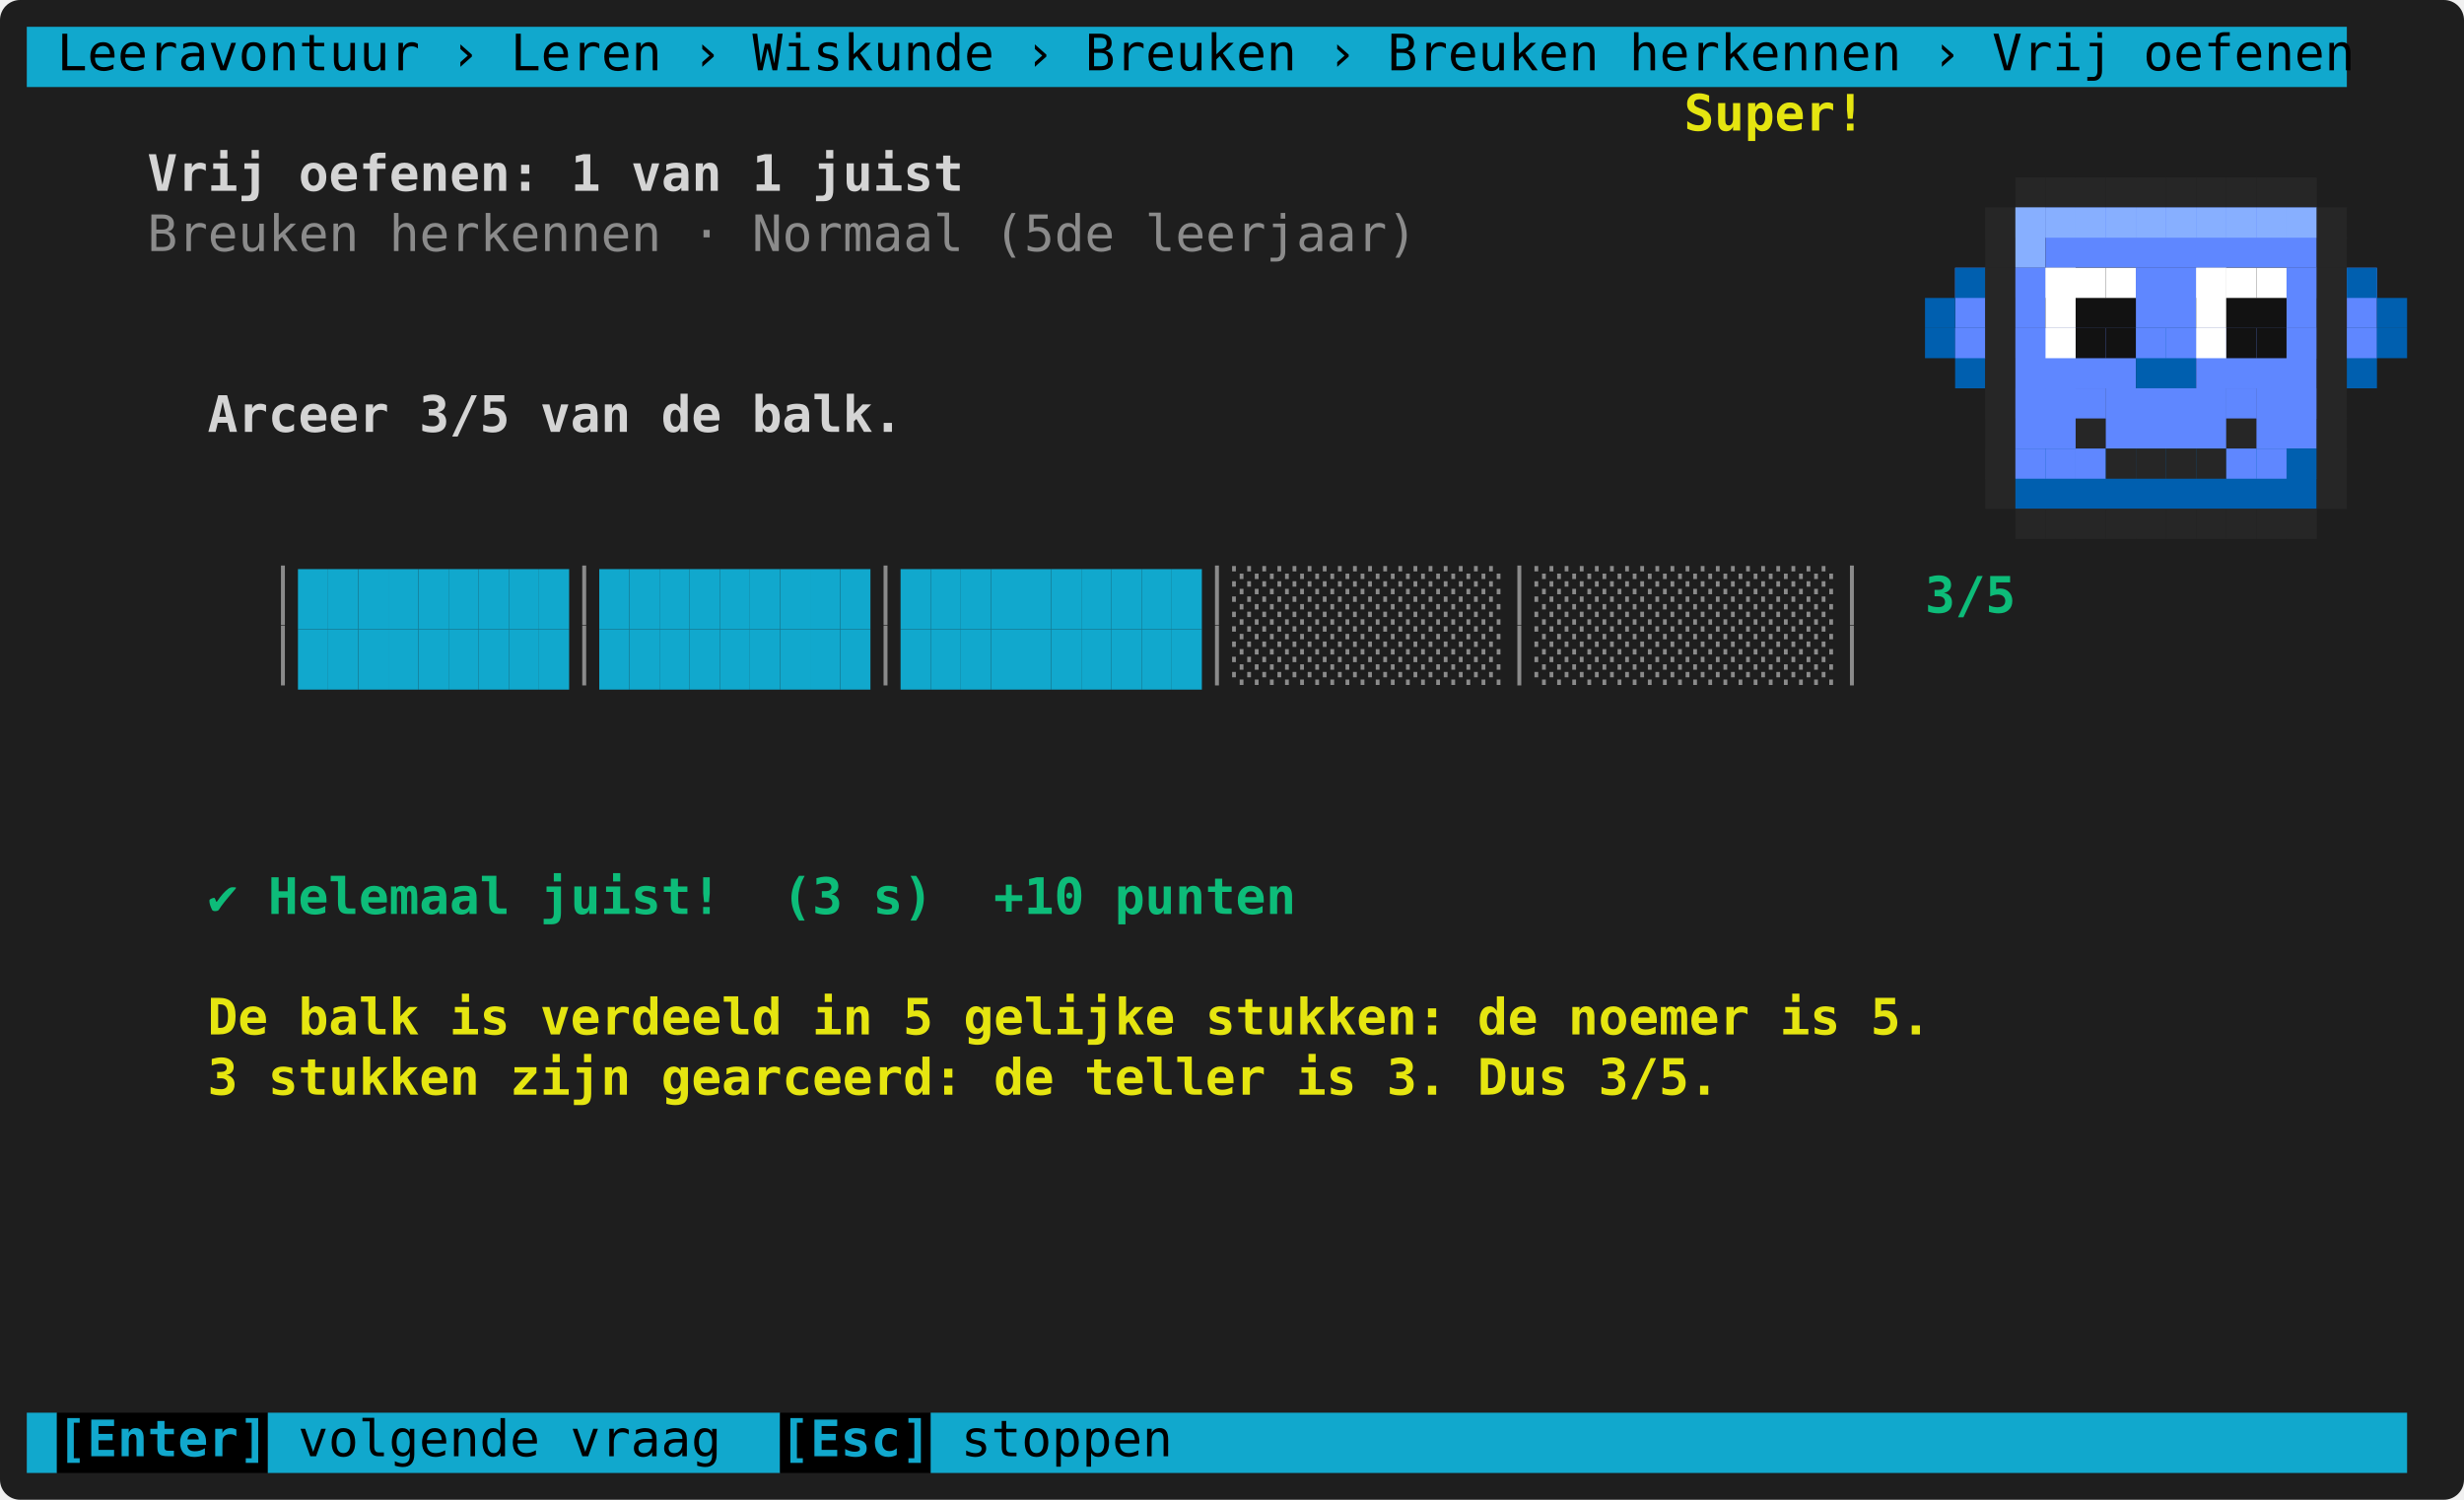
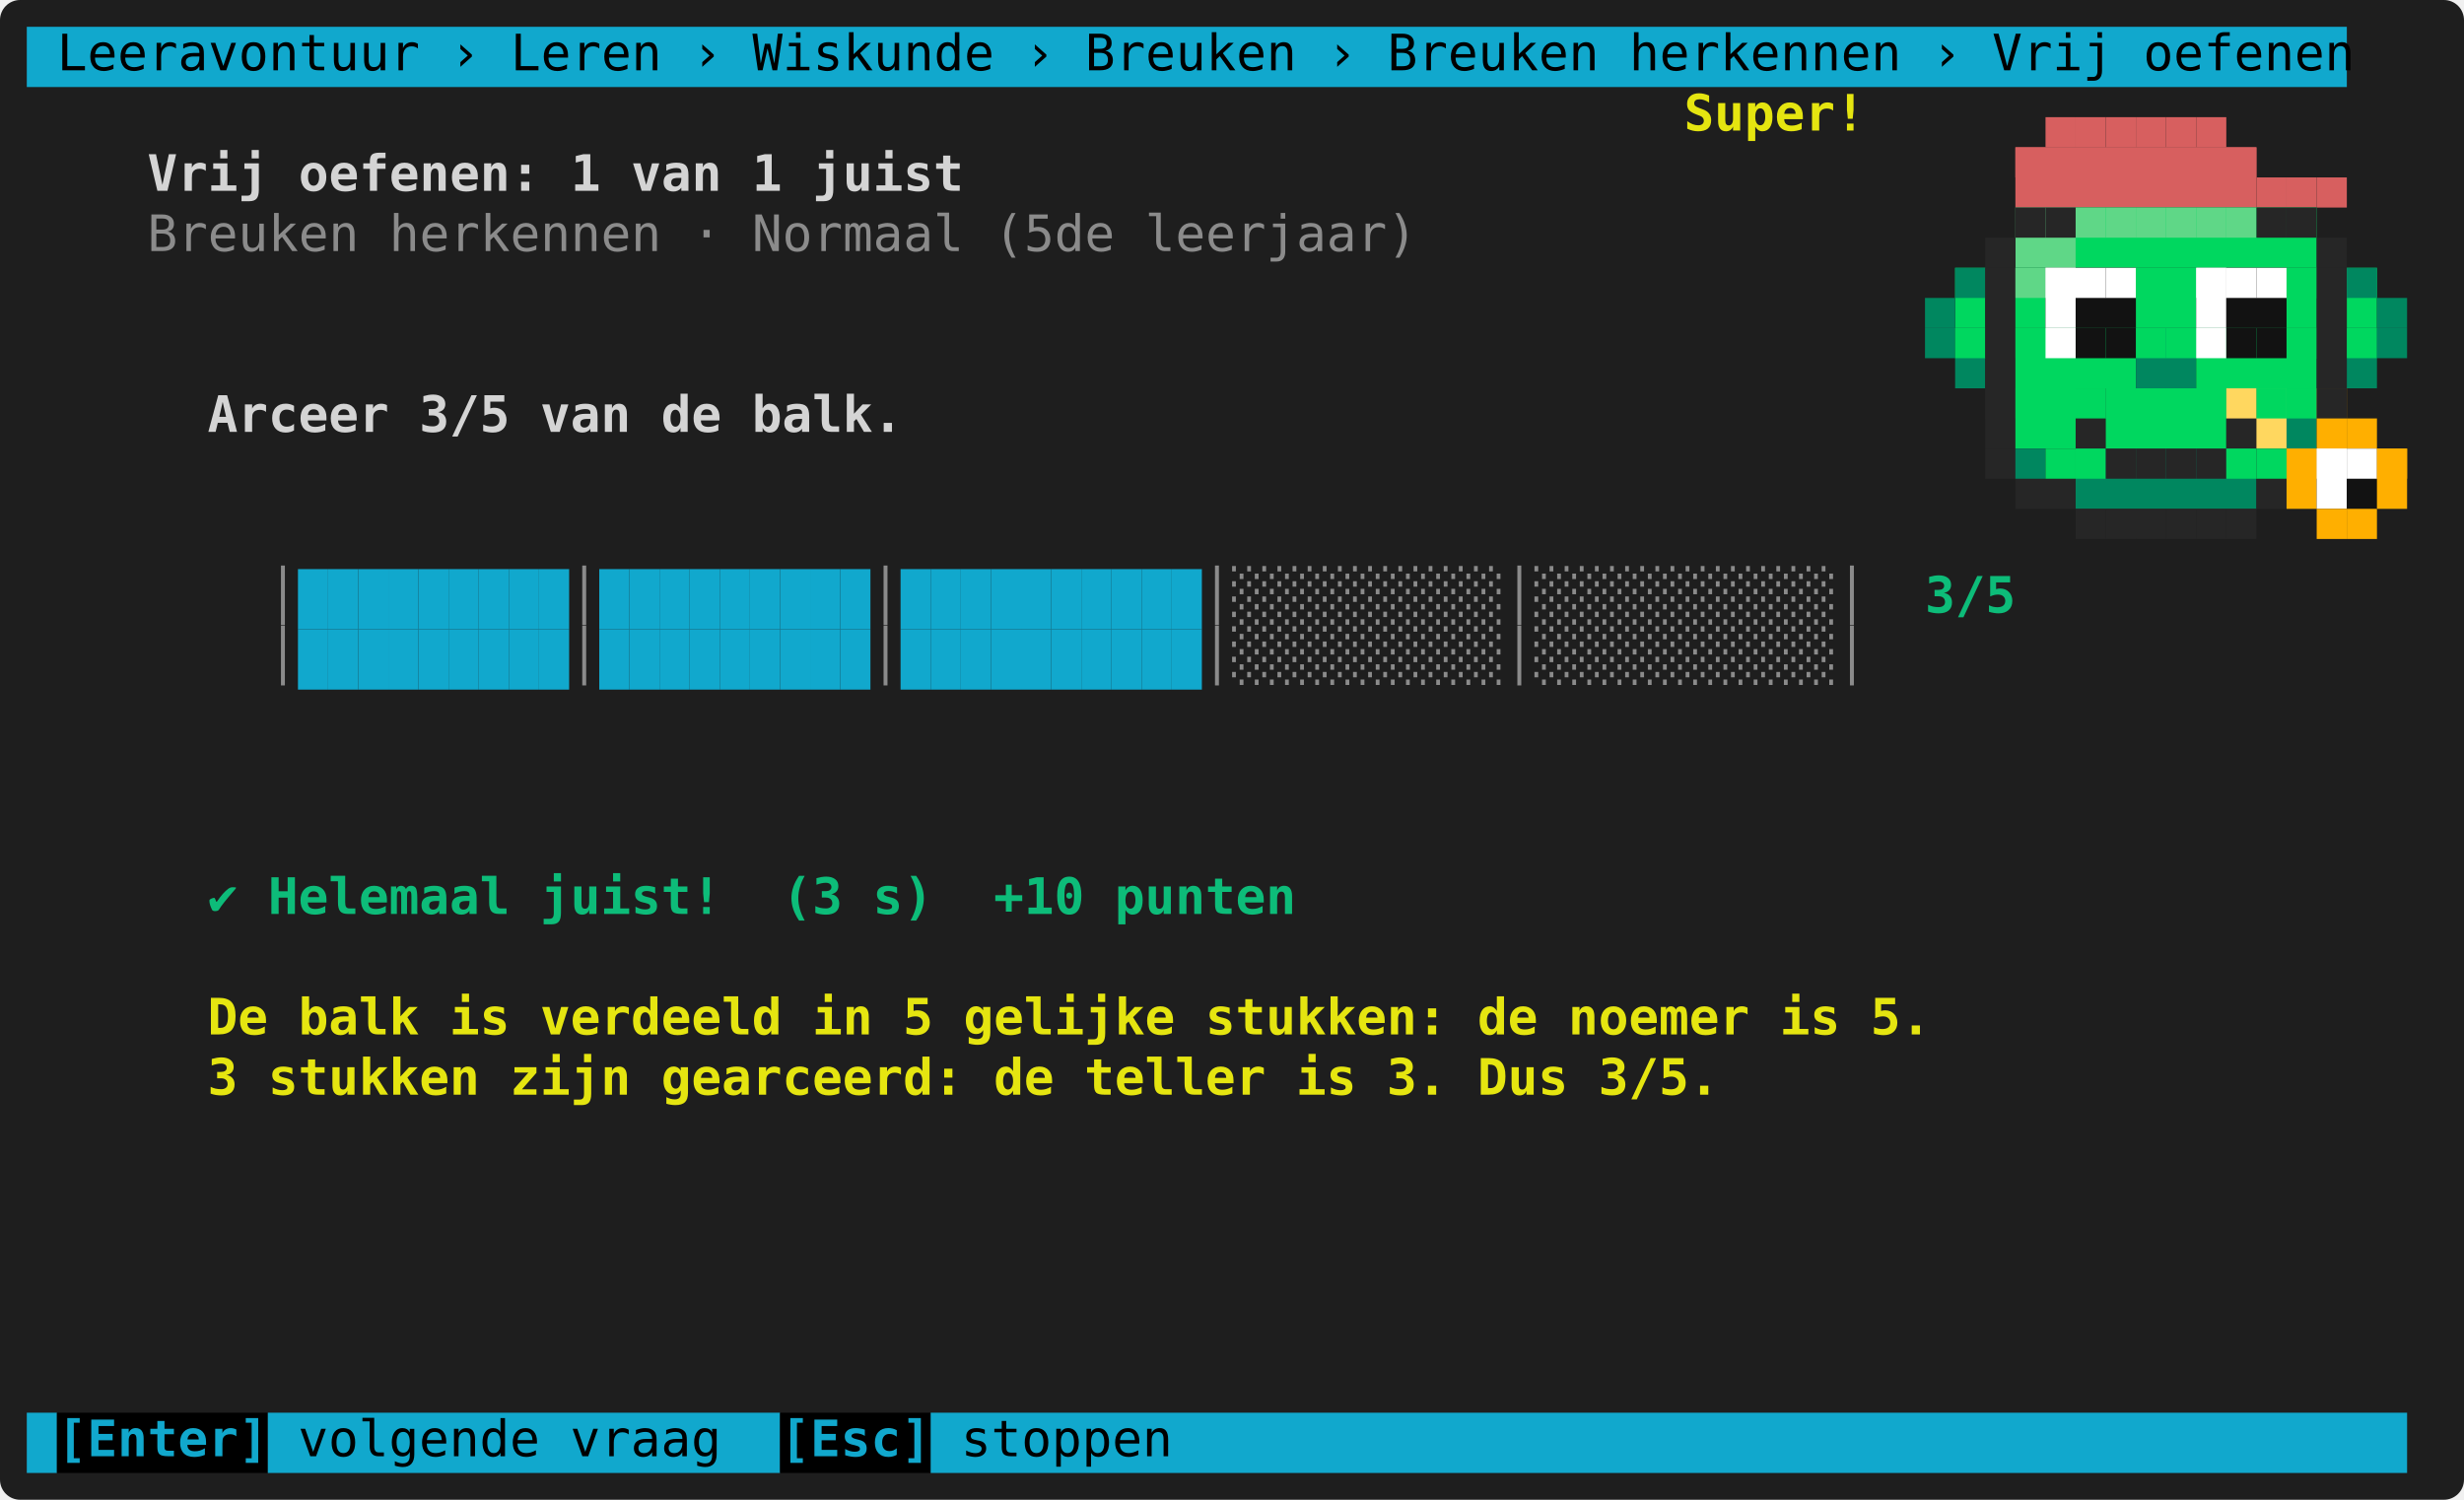
<svg xmlns="http://www.w3.org/2000/svg" width="736" height="448" viewBox="0 0 736 448" role="img" aria-label="Nagekeken">
  <rect width="736" height="448" rx="6" fill="#1e1e1e" />
  <g font-family="DejaVu Sans Mono, Menlo, Consolas, monospace" font-size="15">
    <rect x="8" y="8" width="693" height="18" fill="#11a8cd" />
    <text x="8" y="21" textLength="693" lengthAdjust="spacingAndGlyphs" xml:space="preserve" fill="#000000"> Leeravontuur › Leren › Wiskunde › Breuken › Breuken herkennen › Vrij oefenen</text>
+     <rect x="611" y="35" width="9" height="9" fill="#d75f5f" />
+     <rect x="620" y="35" width="9" height="9" fill="#d75f5f" />
+     <rect x="629" y="35" width="9" height="9" fill="#d75f5f" />
+     <rect x="638" y="35" width="9" height="9" fill="#d75f5f" />
+     <rect x="647" y="35" width="9" height="9" fill="#d75f5f" />
+     <rect x="656" y="35" width="9" height="9" fill="#d75f5f" />
    <text x="503" y="39" textLength="54" lengthAdjust="spacingAndGlyphs" xml:space="preserve" fill="#e5e510" font-weight="bold">Super!</text>
-     <rect x="602" y="53" width="9" height="9" fill="#262626" />
-     <rect x="611" y="53" width="9" height="9" fill="#262626" />
-     <rect x="620" y="53" width="9" height="9" fill="#262626" />
-     <rect x="629" y="53" width="9" height="9" fill="#262626" />
-     <rect x="638" y="53" width="9" height="9" fill="#262626" />
-     <rect x="647" y="53" width="9" height="9" fill="#262626" />
-     <rect x="656" y="53" width="9" height="9" fill="#262626" />
-     <rect x="665" y="53" width="9" height="9" fill="#262626" />
-     <rect x="674" y="53" width="9" height="9" fill="#262626" />
-     <rect x="683" y="53" width="9" height="9" fill="#262626" />
+     <rect x="602" y="44" width="72" height="18" fill="#d75f5f" />
+     <rect x="602" y="44" width="9" height="9" fill="#d75f5f" />
+     <rect x="611" y="44" width="9" height="9" fill="#d75f5f" />
+     <rect x="620" y="44" width="9" height="9" fill="#d75f5f" />
+     <rect x="629" y="44" width="9" height="9" fill="#d75f5f" />
+     <rect x="638" y="44" width="9" height="9" fill="#d75f5f" />
+     <rect x="647" y="44" width="9" height="9" fill="#d75f5f" />
+     <rect x="656" y="44" width="9" height="9" fill="#d75f5f" />
+     <rect x="665" y="44" width="9" height="9" fill="#d75f5f" />
+     <rect x="674" y="53" width="9" height="9" fill="#d75f5f" />
+     <rect x="683" y="53" width="9" height="9" fill="#d75f5f" />
+     <rect x="692" y="53" width="9" height="9" fill="#d75f5f" />
    <text x="44" y="57" textLength="243" lengthAdjust="spacingAndGlyphs" xml:space="preserve" fill="#d4d4d4" font-weight="bold">Vrij oefenen: 1 van 1 juist</text>
-     <rect x="593" y="62" width="9" height="18" fill="#262626" />
-     <rect x="602" y="62" width="9" height="18" fill="#87afff" />
-     <rect x="611" y="62" width="81" height="18" fill="#5f87ff" />
-     <rect x="692" y="62" width="9" height="18" fill="#262626" />
-     <rect x="593" y="62" width="9" height="9" fill="#262626" />
-     <rect x="602" y="62" width="9" height="9" fill="#87afff" />
-     <rect x="611" y="62" width="9" height="9" fill="#87afff" />
-     <rect x="620" y="62" width="9" height="9" fill="#87afff" />
-     <rect x="629" y="62" width="9" height="9" fill="#87afff" />
-     <rect x="638" y="62" width="9" height="9" fill="#87afff" />
-     <rect x="647" y="62" width="9" height="9" fill="#87afff" />
-     <rect x="656" y="62" width="9" height="9" fill="#87afff" />
-     <rect x="665" y="62" width="9" height="9" fill="#87afff" />
-     <rect x="674" y="62" width="9" height="9" fill="#87afff" />
-     <rect x="683" y="62" width="9" height="9" fill="#87afff" />
-     <rect x="692" y="62" width="9" height="9" fill="#262626" />
+     <rect x="602" y="62" width="18" height="18" fill="#5fd787" />
+     <rect x="620" y="62" width="72" height="18" fill="#00d75f" />
+     <rect x="593" y="71" width="9" height="9" fill="#262626" />
+     <rect x="602" y="62" width="9" height="9" fill="#262626" />
+     <rect x="611" y="62" width="9" height="9" fill="#262626" />
+     <rect x="620" y="62" width="9" height="9" fill="#5fd787" />
+     <rect x="629" y="62" width="9" height="9" fill="#5fd787" />
+     <rect x="638" y="62" width="9" height="9" fill="#5fd787" />
+     <rect x="647" y="62" width="9" height="9" fill="#5fd787" />
+     <rect x="656" y="62" width="9" height="9" fill="#5fd787" />
+     <rect x="665" y="62" width="9" height="9" fill="#5fd787" />
+     <rect x="674" y="62" width="9" height="9" fill="#262626" />
+     <rect x="683" y="62" width="9" height="9" fill="#262626" />
+     <rect x="692" y="71" width="9" height="9" fill="#262626" />
    <text x="44" y="75" textLength="378" lengthAdjust="spacingAndGlyphs" xml:space="preserve" fill="#d4d4d4" opacity="0.6">Breuken herkennen · Normaal (5de leerjaar)</text>
-     <rect x="584" y="80" width="9" height="18" fill="#5f87ff" />
+     <rect x="584" y="80" width="9" height="18" fill="#00d75f" />
    <rect x="593" y="80" width="9" height="18" fill="#262626" />
-     <rect x="602" y="80" width="9" height="18" fill="#5f87ff" />
+     <rect x="602" y="80" width="9" height="18" fill="#00d75f" />
    <rect x="611" y="80" width="9" height="18" fill="#ffffff" />
    <rect x="620" y="80" width="18" height="18" fill="#121212" />
-     <rect x="638" y="80" width="18" height="18" fill="#5f87ff" />
+     <rect x="638" y="80" width="18" height="18" fill="#00d75f" />
    <rect x="656" y="80" width="9" height="18" fill="#ffffff" />
    <rect x="665" y="80" width="18" height="18" fill="#121212" />
-     <rect x="683" y="80" width="9" height="18" fill="#5f87ff" />
+     <rect x="683" y="80" width="9" height="18" fill="#00d75f" />
    <rect x="692" y="80" width="9" height="18" fill="#262626" />
-     <rect x="701" y="80" width="9" height="18" fill="#5f87ff" />
-     <rect x="575" y="89" width="9" height="9" fill="#005faf" />
-     <rect x="584" y="80" width="9" height="9" fill="#005faf" />
+     <rect x="701" y="80" width="9" height="18" fill="#00d75f" />
+     <rect x="575" y="89" width="9" height="9" fill="#00875f" />
+     <rect x="584" y="80" width="9" height="9" fill="#00875f" />
    <rect x="593" y="80" width="9" height="9" fill="#262626" />
-     <rect x="602" y="80" width="9" height="9" fill="#5f87ff" />
+     <rect x="602" y="80" width="9" height="9" fill="#5fd787" />
    <rect x="611" y="80" width="9" height="9" fill="#ffffff" />
    <rect x="620" y="80" width="9" height="9" fill="#ffffff" />
    <rect x="629" y="80" width="9" height="9" fill="#ffffff" />
-     <rect x="638" y="80" width="9" height="9" fill="#5f87ff" />
-     <rect x="647" y="80" width="9" height="9" fill="#5f87ff" />
+     <rect x="638" y="80" width="9" height="9" fill="#00d75f" />
+     <rect x="647" y="80" width="9" height="9" fill="#00d75f" />
    <rect x="656" y="80" width="9" height="9" fill="#ffffff" />
    <rect x="665" y="80" width="9" height="9" fill="#ffffff" />
    <rect x="674" y="80" width="9" height="9" fill="#ffffff" />
-     <rect x="683" y="80" width="9" height="9" fill="#5f87ff" />
+     <rect x="683" y="80" width="9" height="9" fill="#00d75f" />
    <rect x="692" y="80" width="9" height="9" fill="#262626" />
-     <rect x="701" y="80" width="9" height="9" fill="#005faf" />
-     <rect x="710" y="89" width="9" height="9" fill="#005faf" />
-     <rect x="584" y="98" width="9" height="18" fill="#005faf" />
+     <rect x="701" y="80" width="9" height="9" fill="#00875f" />
+     <rect x="710" y="89" width="9" height="9" fill="#00875f" />
+     <rect x="584" y="98" width="9" height="18" fill="#00875f" />
    <rect x="593" y="98" width="9" height="18" fill="#262626" />
-     <rect x="602" y="98" width="36" height="18" fill="#5f87ff" />
-     <rect x="638" y="98" width="18" height="18" fill="#005faf" />
-     <rect x="656" y="98" width="36" height="18" fill="#5f87ff" />
+     <rect x="602" y="98" width="36" height="18" fill="#00d75f" />
+     <rect x="638" y="98" width="18" height="18" fill="#00875f" />
+     <rect x="656" y="98" width="36" height="18" fill="#00d75f" />
    <rect x="692" y="98" width="9" height="18" fill="#262626" />
-     <rect x="701" y="98" width="9" height="18" fill="#005faf" />
-     <rect x="575" y="98" width="9" height="9" fill="#005faf" />
-     <rect x="584" y="98" width="9" height="9" fill="#5f87ff" />
+     <rect x="701" y="98" width="9" height="18" fill="#00875f" />
+     <rect x="575" y="98" width="9" height="9" fill="#00875f" />
+     <rect x="584" y="98" width="9" height="9" fill="#00d75f" />
    <rect x="593" y="98" width="9" height="9" fill="#262626" />
-     <rect x="602" y="98" width="9" height="9" fill="#5f87ff" />
+     <rect x="602" y="98" width="9" height="9" fill="#00d75f" />
    <rect x="611" y="98" width="9" height="9" fill="#ffffff" />
    <rect x="620" y="98" width="9" height="9" fill="#121212" />
    <rect x="629" y="98" width="9" height="9" fill="#121212" />
-     <rect x="638" y="98" width="9" height="9" fill="#5f87ff" />
-     <rect x="647" y="98" width="9" height="9" fill="#5f87ff" />
+     <rect x="638" y="98" width="9" height="9" fill="#00d75f" />
+     <rect x="647" y="98" width="9" height="9" fill="#00d75f" />
    <rect x="656" y="98" width="9" height="9" fill="#ffffff" />
    <rect x="665" y="98" width="9" height="9" fill="#121212" />
    <rect x="674" y="98" width="9" height="9" fill="#121212" />
-     <rect x="683" y="98" width="9" height="9" fill="#5f87ff" />
+     <rect x="683" y="98" width="9" height="9" fill="#00d75f" />
    <rect x="692" y="98" width="9" height="9" fill="#262626" />
-     <rect x="701" y="98" width="9" height="9" fill="#5f87ff" />
-     <rect x="710" y="98" width="9" height="9" fill="#005faf" />
+     <rect x="701" y="98" width="9" height="9" fill="#00d75f" />
+     <rect x="710" y="98" width="9" height="9" fill="#00875f" />
    <rect x="593" y="116" width="9" height="18" fill="#262626" />
-     <rect x="602" y="116" width="18" height="18" fill="#5f87ff" />
+     <rect x="602" y="116" width="18" height="18" fill="#00d75f" />
    <rect x="620" y="116" width="9" height="18" fill="#262626" />
-     <rect x="629" y="116" width="36" height="18" fill="#5f87ff" />
+     <rect x="629" y="116" width="36" height="18" fill="#00d75f" />
    <rect x="665" y="116" width="9" height="18" fill="#262626" />
-     <rect x="674" y="116" width="18" height="18" fill="#5f87ff" />
-     <rect x="692" y="116" width="9" height="18" fill="#262626" />
+     <rect x="674" y="116" width="9" height="18" fill="#ffd75f" />
+     <rect x="683" y="116" width="9" height="18" fill="#00875f" />
+     <rect x="692" y="116" width="9" height="18" fill="#ffaf00" />
    <rect x="593" y="116" width="9" height="9" fill="#262626" />
-     <rect x="602" y="116" width="9" height="9" fill="#5f87ff" />
-     <rect x="611" y="116" width="9" height="9" fill="#5f87ff" />
-     <rect x="620" y="116" width="9" height="9" fill="#5f87ff" />
-     <rect x="629" y="116" width="9" height="9" fill="#5f87ff" />
-     <rect x="638" y="116" width="9" height="9" fill="#5f87ff" />
-     <rect x="647" y="116" width="9" height="9" fill="#5f87ff" />
-     <rect x="656" y="116" width="9" height="9" fill="#5f87ff" />
-     <rect x="665" y="116" width="9" height="9" fill="#5f87ff" />
-     <rect x="674" y="116" width="9" height="9" fill="#5f87ff" />
-     <rect x="683" y="116" width="9" height="9" fill="#5f87ff" />
+     <rect x="602" y="116" width="9" height="9" fill="#00d75f" />
+     <rect x="611" y="116" width="9" height="9" fill="#00d75f" />
+     <rect x="620" y="116" width="9" height="9" fill="#00d75f" />
+     <rect x="629" y="116" width="9" height="9" fill="#00d75f" />
+     <rect x="638" y="116" width="9" height="9" fill="#00d75f" />
+     <rect x="647" y="116" width="9" height="9" fill="#00d75f" />
+     <rect x="656" y="116" width="9" height="9" fill="#00d75f" />
+     <rect x="665" y="116" width="9" height="9" fill="#ffd75f" />
+     <rect x="674" y="116" width="9" height="9" fill="#00d75f" />
+     <rect x="683" y="116" width="9" height="9" fill="#00d75f" />
    <rect x="692" y="116" width="9" height="9" fill="#262626" />
+     <rect x="701" y="125" width="9" height="9" fill="#ffaf00" />
    <text x="62" y="129" textLength="225" lengthAdjust="spacingAndGlyphs" xml:space="preserve" fill="#d4d4d4" font-weight="bold">Arceer 3/5 van de balk.  </text>
-     <rect x="593" y="134" width="9" height="18" fill="#262626" />
-     <rect x="602" y="134" width="90" height="18" fill="#005faf" />
-     <rect x="692" y="134" width="9" height="18" fill="#262626" />
+     <rect x="602" y="134" width="18" height="18" fill="#262626" />
+     <rect x="620" y="134" width="54" height="18" fill="#00875f" />
+     <rect x="674" y="134" width="9" height="18" fill="#262626" />
+     <rect x="683" y="134" width="9" height="18" fill="#ffaf00" />
+     <rect x="692" y="134" width="9" height="18" fill="#ffffff" />
+     <rect x="701" y="134" width="9" height="18" fill="#121212" />
+     <rect x="710" y="134" width="9" height="18" fill="#ffaf00" />
    <rect x="593" y="134" width="9" height="9" fill="#262626" />
-     <rect x="602" y="134" width="9" height="9" fill="#5f87ff" />
-     <rect x="611" y="134" width="9" height="9" fill="#5f87ff" />
-     <rect x="620" y="134" width="9" height="9" fill="#5f87ff" />
+     <rect x="602" y="134" width="9" height="9" fill="#00875f" />
+     <rect x="611" y="134" width="9" height="9" fill="#00d75f" />
+     <rect x="620" y="134" width="9" height="9" fill="#00d75f" />
    <rect x="629" y="134" width="9" height="9" fill="#262626" />
    <rect x="638" y="134" width="9" height="9" fill="#262626" />
    <rect x="647" y="134" width="9" height="9" fill="#262626" />
    <rect x="656" y="134" width="9" height="9" fill="#262626" />
-     <rect x="665" y="134" width="9" height="9" fill="#5f87ff" />
-     <rect x="674" y="134" width="9" height="9" fill="#5f87ff" />
-     <rect x="683" y="134" width="9" height="9" fill="#005faf" />
-     <rect x="692" y="134" width="9" height="9" fill="#262626" />
-     <rect x="602" y="152" width="9" height="9" fill="#262626" />
-     <rect x="611" y="152" width="9" height="9" fill="#262626" />
+     <rect x="665" y="134" width="9" height="9" fill="#00d75f" />
+     <rect x="674" y="134" width="9" height="9" fill="#00d75f" />
+     <rect x="683" y="134" width="9" height="9" fill="#ffaf00" />
+     <rect x="692" y="134" width="9" height="9" fill="#ffffff" />
+     <rect x="701" y="134" width="9" height="9" fill="#ffffff" />
+     <rect x="710" y="134" width="9" height="9" fill="#ffaf00" />
    <rect x="620" y="152" width="9" height="9" fill="#262626" />
    <rect x="629" y="152" width="9" height="9" fill="#262626" />
    <rect x="638" y="152" width="9" height="9" fill="#262626" />
    <rect x="647" y="152" width="9" height="9" fill="#262626" />
    <rect x="656" y="152" width="9" height="9" fill="#262626" />
    <rect x="665" y="152" width="9" height="9" fill="#262626" />
-     <rect x="674" y="152" width="9" height="9" fill="#262626" />
-     <rect x="683" y="152" width="9" height="9" fill="#262626" />
+     <rect x="692" y="152" width="9" height="9" fill="#ffaf00" />
+     <rect x="701" y="152" width="9" height="9" fill="#ffaf00" />
    <rect x="89" y="170" width="9" height="18" fill="#11a8cd" />
    <rect x="98" y="170" width="9" height="18" fill="#11a8cd" />
    <rect x="107" y="170" width="9" height="18" fill="#11a8cd" />
    <rect x="116" y="170" width="9" height="18" fill="#11a8cd" />
    <rect x="125" y="170" width="9" height="18" fill="#11a8cd" />
    <rect x="134" y="170" width="9" height="18" fill="#11a8cd" />
    <rect x="143" y="170" width="9" height="18" fill="#11a8cd" />
    <rect x="152" y="170" width="9" height="18" fill="#11a8cd" />
    <rect x="161" y="170" width="9" height="18" fill="#11a8cd" />
    <rect x="179" y="170" width="9" height="18" fill="#11a8cd" />
    <rect x="188" y="170" width="9" height="18" fill="#11a8cd" />
    <rect x="197" y="170" width="9" height="18" fill="#11a8cd" />
    <rect x="206" y="170" width="9" height="18" fill="#11a8cd" />
    <rect x="215" y="170" width="9" height="18" fill="#11a8cd" />
    <rect x="224" y="170" width="9" height="18" fill="#11a8cd" />
    <rect x="233" y="170" width="9" height="18" fill="#11a8cd" />
    <rect x="242" y="170" width="9" height="18" fill="#11a8cd" />
    <rect x="251" y="170" width="9" height="18" fill="#11a8cd" />
    <rect x="269" y="170" width="9" height="18" fill="#11a8cd" />
    <rect x="278" y="170" width="9" height="18" fill="#11a8cd" />
    <rect x="287" y="170" width="9" height="18" fill="#11a8cd" />
    <rect x="296" y="170" width="9" height="18" fill="#11a8cd" />
    <rect x="305" y="170" width="9" height="18" fill="#11a8cd" />
    <rect x="314" y="170" width="9" height="18" fill="#11a8cd" />
    <rect x="323" y="170" width="9" height="18" fill="#11a8cd" />
    <rect x="332" y="170" width="9" height="18" fill="#11a8cd" />
    <rect x="341" y="170" width="9" height="18" fill="#11a8cd" />
    <rect x="350" y="170" width="9" height="18" fill="#11a8cd" />
    <text x="80" y="183" textLength="9" lengthAdjust="spacingAndGlyphs" xml:space="preserve" fill="#d4d4d4" opacity="0.6">│</text>
    <text x="170" y="183" textLength="9" lengthAdjust="spacingAndGlyphs" xml:space="preserve" fill="#d4d4d4" opacity="0.6">│</text>
    <text x="260" y="183" textLength="9" lengthAdjust="spacingAndGlyphs" xml:space="preserve" fill="#d4d4d4" opacity="0.6">│</text>
    <text x="359" y="183" textLength="198" lengthAdjust="spacingAndGlyphs" xml:space="preserve" fill="#d4d4d4" opacity="0.6">│░░░░░░░░░│░░░░░░░░░░│</text>
    <text x="575" y="183" textLength="27" lengthAdjust="spacingAndGlyphs" xml:space="preserve" fill="#0dbc79" font-weight="bold">3/5</text>
    <rect x="89" y="188" width="9" height="18" fill="#11a8cd" />
    <rect x="98" y="188" width="9" height="18" fill="#11a8cd" />
    <rect x="107" y="188" width="9" height="18" fill="#11a8cd" />
    <rect x="116" y="188" width="9" height="18" fill="#11a8cd" />
    <rect x="125" y="188" width="9" height="18" fill="#11a8cd" />
    <rect x="134" y="188" width="9" height="18" fill="#11a8cd" />
    <rect x="143" y="188" width="9" height="18" fill="#11a8cd" />
    <rect x="152" y="188" width="9" height="18" fill="#11a8cd" />
    <rect x="161" y="188" width="9" height="18" fill="#11a8cd" />
    <rect x="179" y="188" width="9" height="18" fill="#11a8cd" />
    <rect x="188" y="188" width="9" height="18" fill="#11a8cd" />
    <rect x="197" y="188" width="9" height="18" fill="#11a8cd" />
    <rect x="206" y="188" width="9" height="18" fill="#11a8cd" />
    <rect x="215" y="188" width="9" height="18" fill="#11a8cd" />
    <rect x="224" y="188" width="9" height="18" fill="#11a8cd" />
    <rect x="233" y="188" width="9" height="18" fill="#11a8cd" />
    <rect x="242" y="188" width="9" height="18" fill="#11a8cd" />
    <rect x="251" y="188" width="9" height="18" fill="#11a8cd" />
    <rect x="269" y="188" width="9" height="18" fill="#11a8cd" />
    <rect x="278" y="188" width="9" height="18" fill="#11a8cd" />
    <rect x="287" y="188" width="9" height="18" fill="#11a8cd" />
    <rect x="296" y="188" width="9" height="18" fill="#11a8cd" />
    <rect x="305" y="188" width="9" height="18" fill="#11a8cd" />
    <rect x="314" y="188" width="9" height="18" fill="#11a8cd" />
    <rect x="323" y="188" width="9" height="18" fill="#11a8cd" />
    <rect x="332" y="188" width="9" height="18" fill="#11a8cd" />
    <rect x="341" y="188" width="9" height="18" fill="#11a8cd" />
    <rect x="350" y="188" width="9" height="18" fill="#11a8cd" />
    <text x="80" y="201" textLength="9" lengthAdjust="spacingAndGlyphs" xml:space="preserve" fill="#d4d4d4" opacity="0.6">│</text>
    <text x="170" y="201" textLength="9" lengthAdjust="spacingAndGlyphs" xml:space="preserve" fill="#d4d4d4" opacity="0.6">│</text>
    <text x="260" y="201" textLength="9" lengthAdjust="spacingAndGlyphs" xml:space="preserve" fill="#d4d4d4" opacity="0.6">│</text>
    <text x="359" y="201" textLength="198" lengthAdjust="spacingAndGlyphs" xml:space="preserve" fill="#d4d4d4" opacity="0.6">│░░░░░░░░░│░░░░░░░░░░│</text>
    <text x="62" y="273" textLength="324" lengthAdjust="spacingAndGlyphs" xml:space="preserve" fill="#0dbc79" font-weight="bold">✔ Helemaal juist!  (3 s)  +10 punten</text>
    <text x="62" y="309" textLength="513" lengthAdjust="spacingAndGlyphs" xml:space="preserve" fill="#e5e510" font-weight="bold">De balk is verdeeld in 5 gelijke stukken: de noemer is 5.</text>
    <text x="62" y="327" textLength="450" lengthAdjust="spacingAndGlyphs" xml:space="preserve" fill="#e5e510" font-weight="bold">3 stukken zijn gearceerd: de teller is 3. Dus 3/5.</text>
    <rect x="8" y="422" width="9" height="18" fill="#11a8cd" />
    <rect x="17" y="422" width="63" height="18" fill="#000000" />
    <rect x="80" y="422" width="153" height="18" fill="#11a8cd" />
    <rect x="233" y="422" width="45" height="18" fill="#000000" />
    <rect x="278" y="422" width="441" height="18" fill="#11a8cd" />
    <text x="17" y="435" textLength="63" lengthAdjust="spacingAndGlyphs" xml:space="preserve" fill="#11a8cd" font-weight="bold">[Enter]</text>
    <text x="80" y="435" textLength="153" lengthAdjust="spacingAndGlyphs" xml:space="preserve" fill="#000000"> volgende vraag  </text>
    <text x="233" y="435" textLength="45" lengthAdjust="spacingAndGlyphs" xml:space="preserve" fill="#11a8cd" font-weight="bold">[Esc]</text>
    <text x="278" y="435" textLength="441" lengthAdjust="spacingAndGlyphs" xml:space="preserve" fill="#000000"> stoppen                                         </text>
  </g>
</svg>
